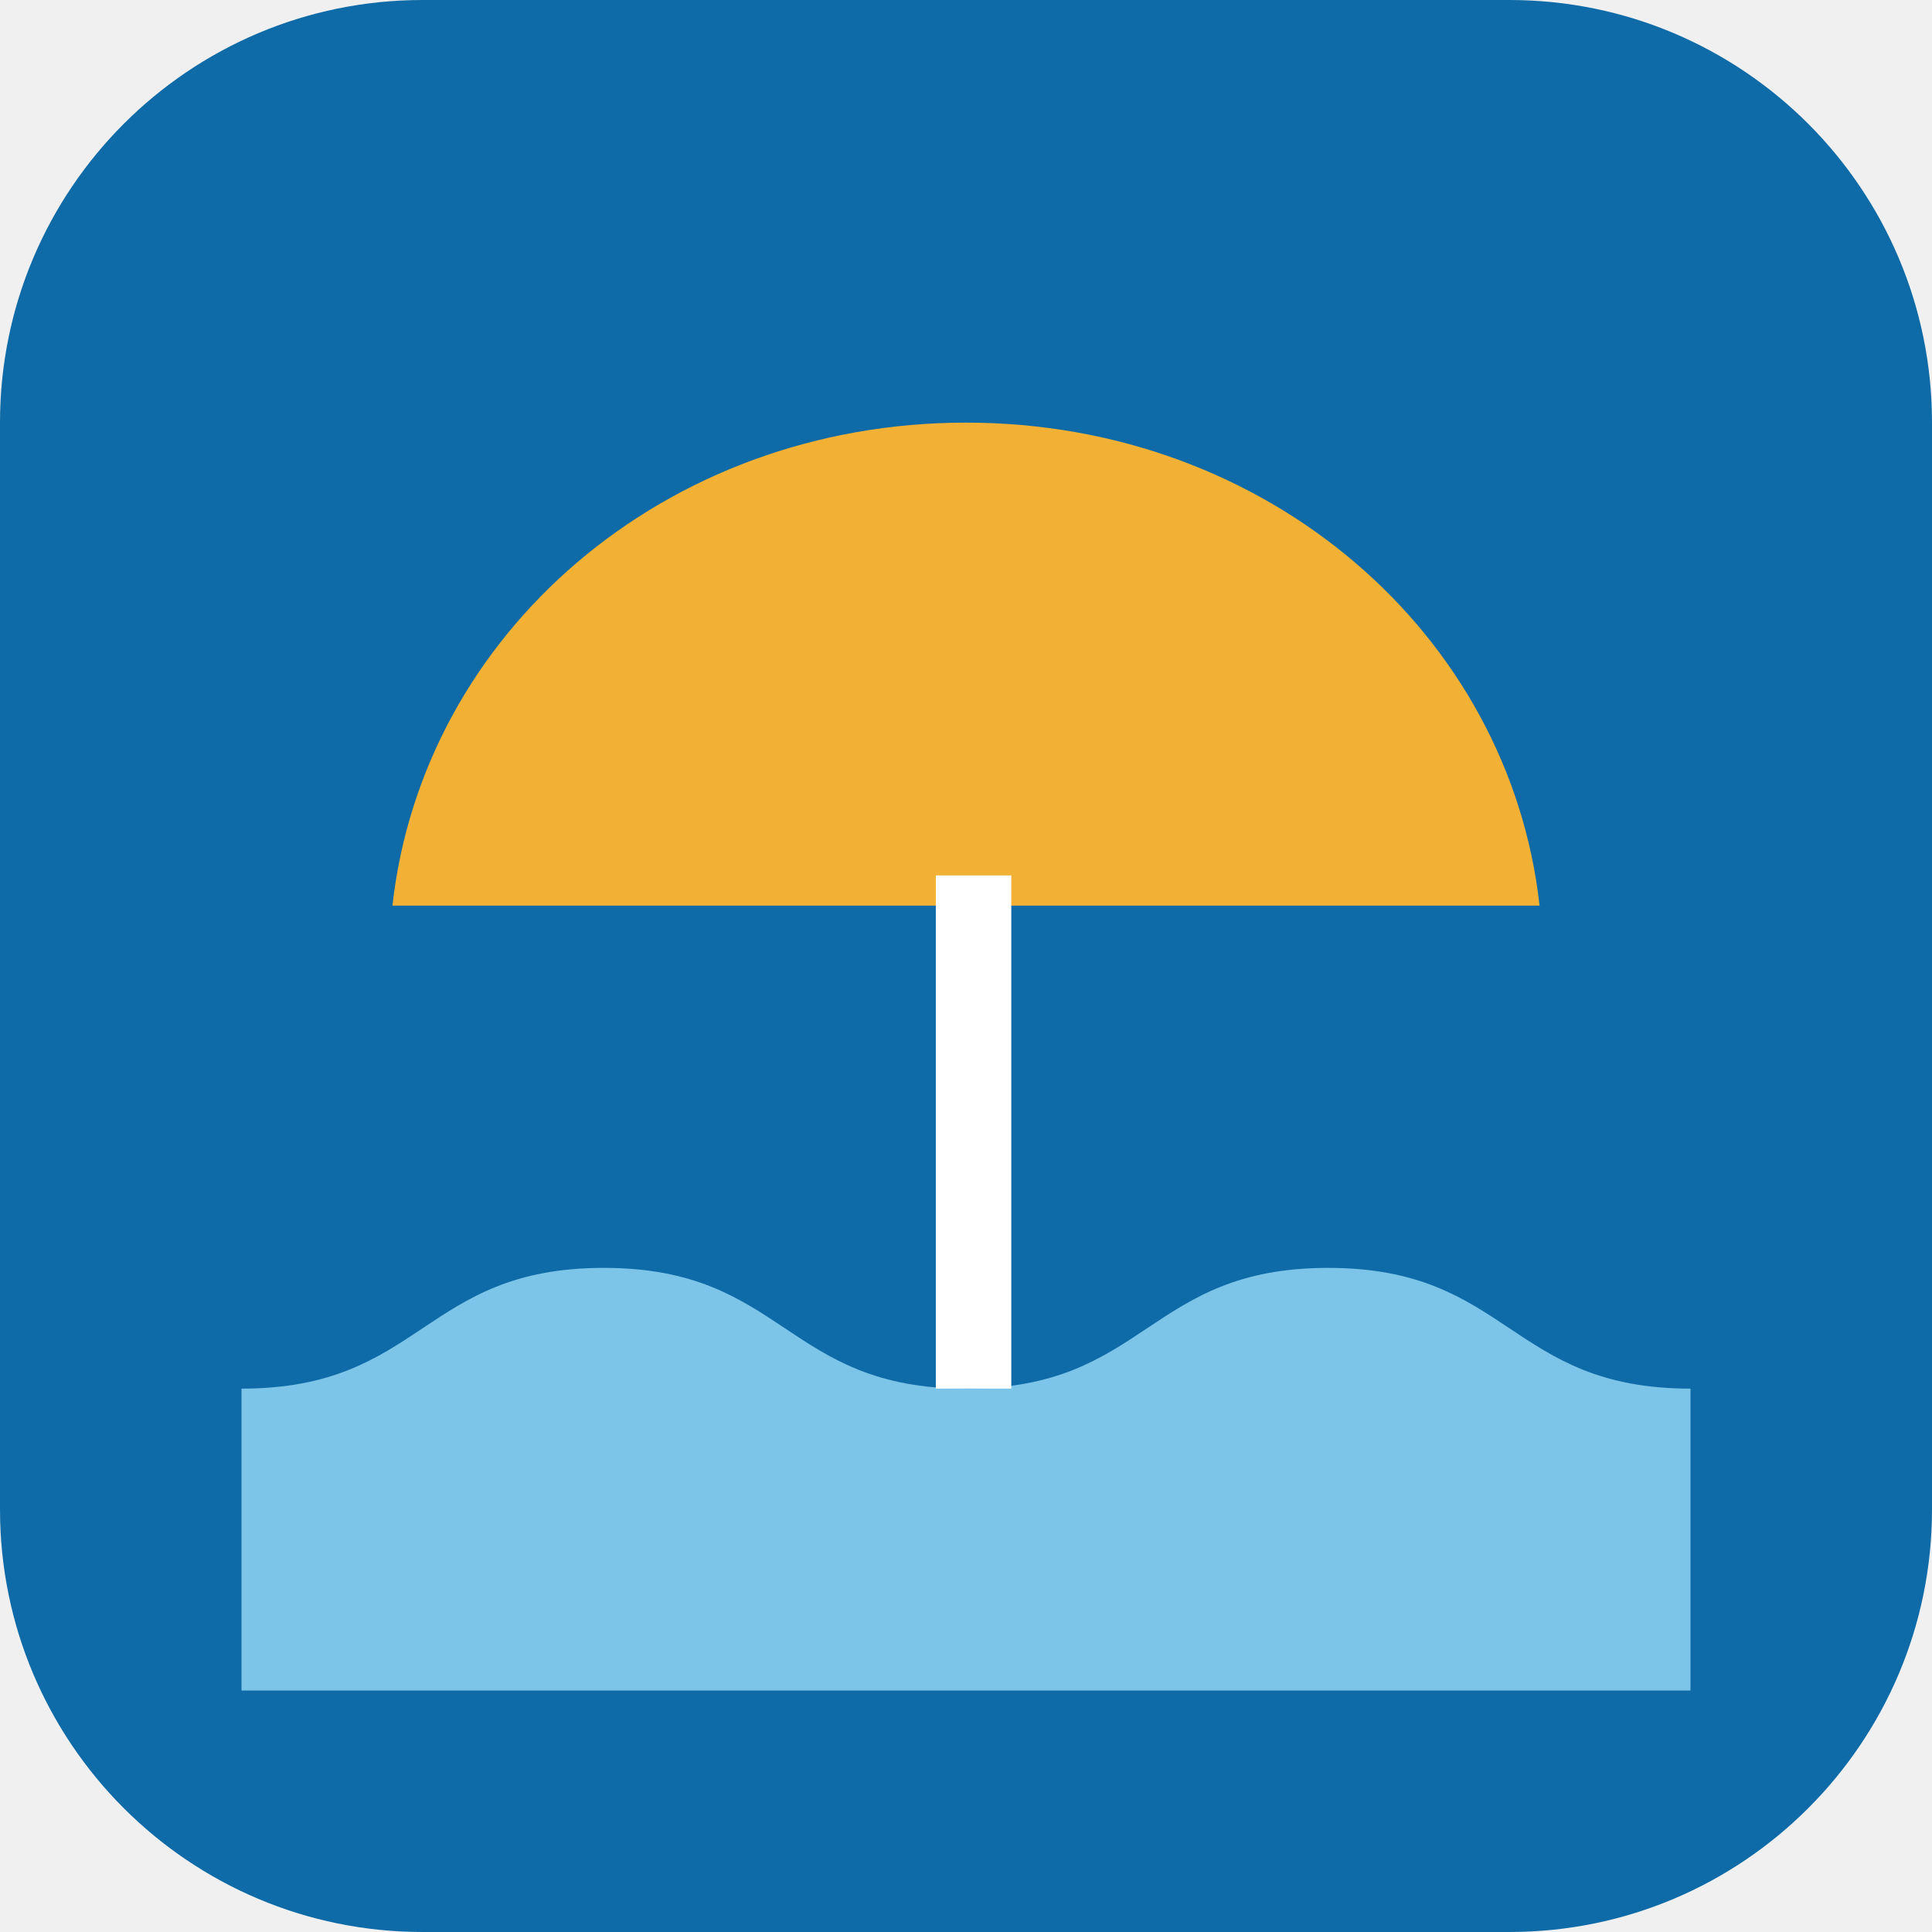
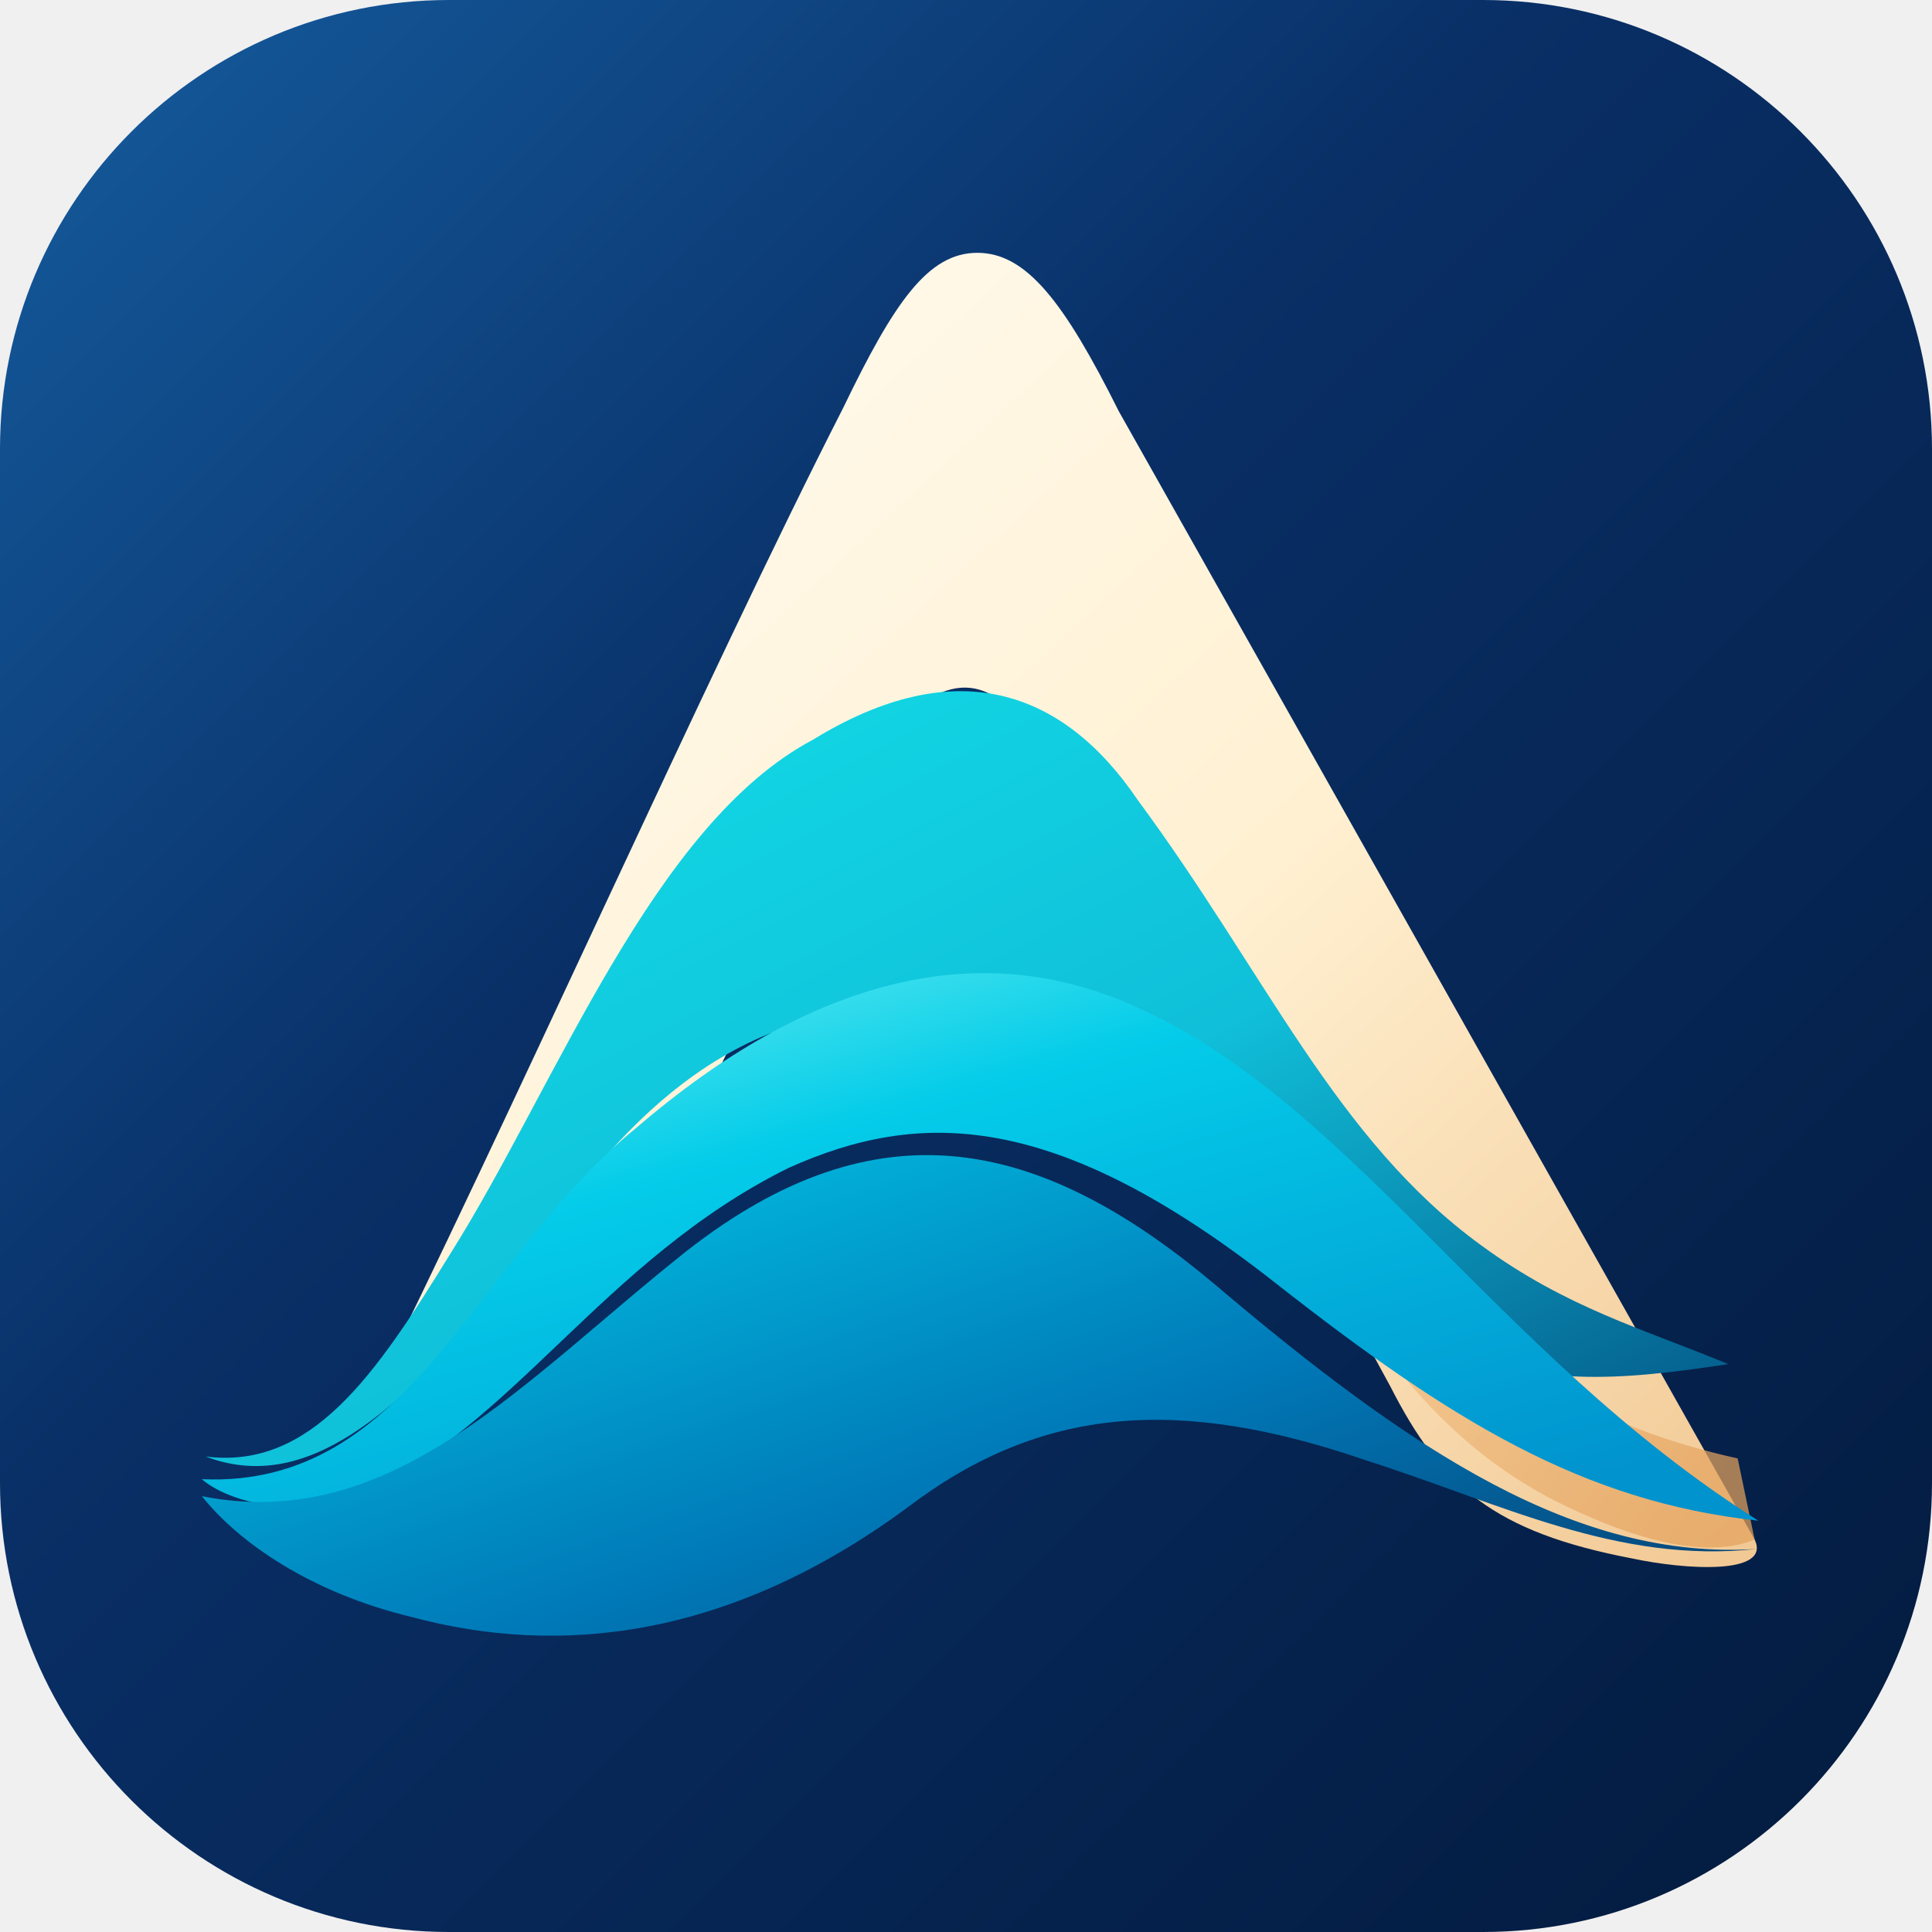
- <svg xmlns="http://www.w3.org/2000/svg" viewBox="0 0 64 64">
-   <rect width="64" height="64" rx="14" fill="#0e6ba8" />
-   <path d="M8 46c6 0 6-4 12-4s6 4 12 4 6-4 12-4 6 4 12 4v10H8z" fill="#7cc4e8" />
-   <path d="M32 14c-10 0-18 7-19 16h38c-1-9-9-16-19-16z" fill="#f2b134" />
-   <rect x="31" y="29" width="2.5" height="17" fill="#ffffff" />
+ <svg xmlns="http://www.w3.org/2000/svg" viewBox="0 0 1024 1024" role="img" aria-label="Arenile — Icona app navy">
+   <defs>
+     <linearGradient id="sandGradient" x1="0" y1="0" x2="1" y2="1">
+       <stop stop-color="#FFFDF5" />
+       <stop offset=".56" stop-color="#FFF0D1" />
+       <stop offset="1" stop-color="#F2C893" />
+     </linearGradient>
+     <linearGradient id="sandShadowGradient" x1="0" y1="0" x2="1" y2=".8">
+       <stop stop-color="#FFD9A7" />
+       <stop offset="1" stop-color="#E3A25D" />
+     </linearGradient>
+     <linearGradient id="upperWaveGradient" x1="0" y1="0" x2="1" y2="1">
+       <stop stop-color="#12E2E9" />
+       <stop offset=".55" stop-color="#10BFD9" />
+       <stop offset="1" stop-color="#035183" />
+     </linearGradient>
+     <linearGradient id="aquaWaveGradient" x1="0" y1="0" x2=".8" y2="1">
+       <stop stop-color="#81F7F0" />
+       <stop offset=".37" stop-color="#04CCE9" />
+       <stop offset="1" stop-color="#0193CE" />
+     </linearGradient>
+     <linearGradient id="deepWaveGradient" x1="0" y1="0" x2="1" y2=".9">
+       <stop stop-color="#02CFEA" />
+       <stop offset=".6" stop-color="#0079B8" />
+       <stop offset="1" stop-color="#074477" />
+     </linearGradient>
+     <linearGradient id="tileGradient" x1="0" y1="0" x2="1" y2="1">
+       <stop stop-color="#155DA0" />
+       <stop offset=".4" stop-color="#092F66" />
+       <stop offset="1" stop-color="#031A3D" />
+     </linearGradient>
+   </defs>
+   <rect width="1024" height="1024" rx="238" fill="url(#tileGradient)" />
+   <g>
+     <path d="M191 752 C269 596 374 359 447 216 C474 160 492 134 518 134 C544 134 564 160 593 218 L930 816 C939 835 893 832 865 826 C792 812 764 788 737 735 L566 421 C544 380 524 352 493 370 C470 385 446 436 422 482 L337 658 Z" fill="url(#sandGradient)" />
+     <path d="M646 537 C717 616 753 703 835 742 C857 754 885 765 921 773 L930 816 C906 826 871 817 838 802 C737 758 691 657 646 537 Z" fill="url(#sandShadowGradient)" opacity=".72" />
+     <path d="M109 772 C165 779 199 729 239 664 C295 575 346 437 431 392 C506 346 563 365 603 424 C671 516 708 604 785 660 C830 693 870 704 916 723 C857 732 815 735 763 713 C670 673 614 581 536 550 C443 514 365 551 300 639 C222 743 167 794 109 772 Z" fill="url(#upperWaveGradient)" />
+     <path d="M107 784 C218 789 252 667 337 598 C430 518 517 498 596 531 C714 580 791 717 932 806 C839 796 769 753 676 680 C559 588 487 588 418 619 C319 668 271 758 190 792 C159 805 122 797 107 784 Z" fill="url(#aquaWaveGradient)" />
+     <path d="M107 793 C208 813 277 732 364 663 C465 584 551 603 643 680 C749 770 836 827 931 821 C857 829 796 797 724 774 C625 740 552 745 481 799 C386 869 296 878 218 857 C164 844 126 817 107 793 Z" fill="url(#deepWaveGradient)" />
+   </g>
</svg>
